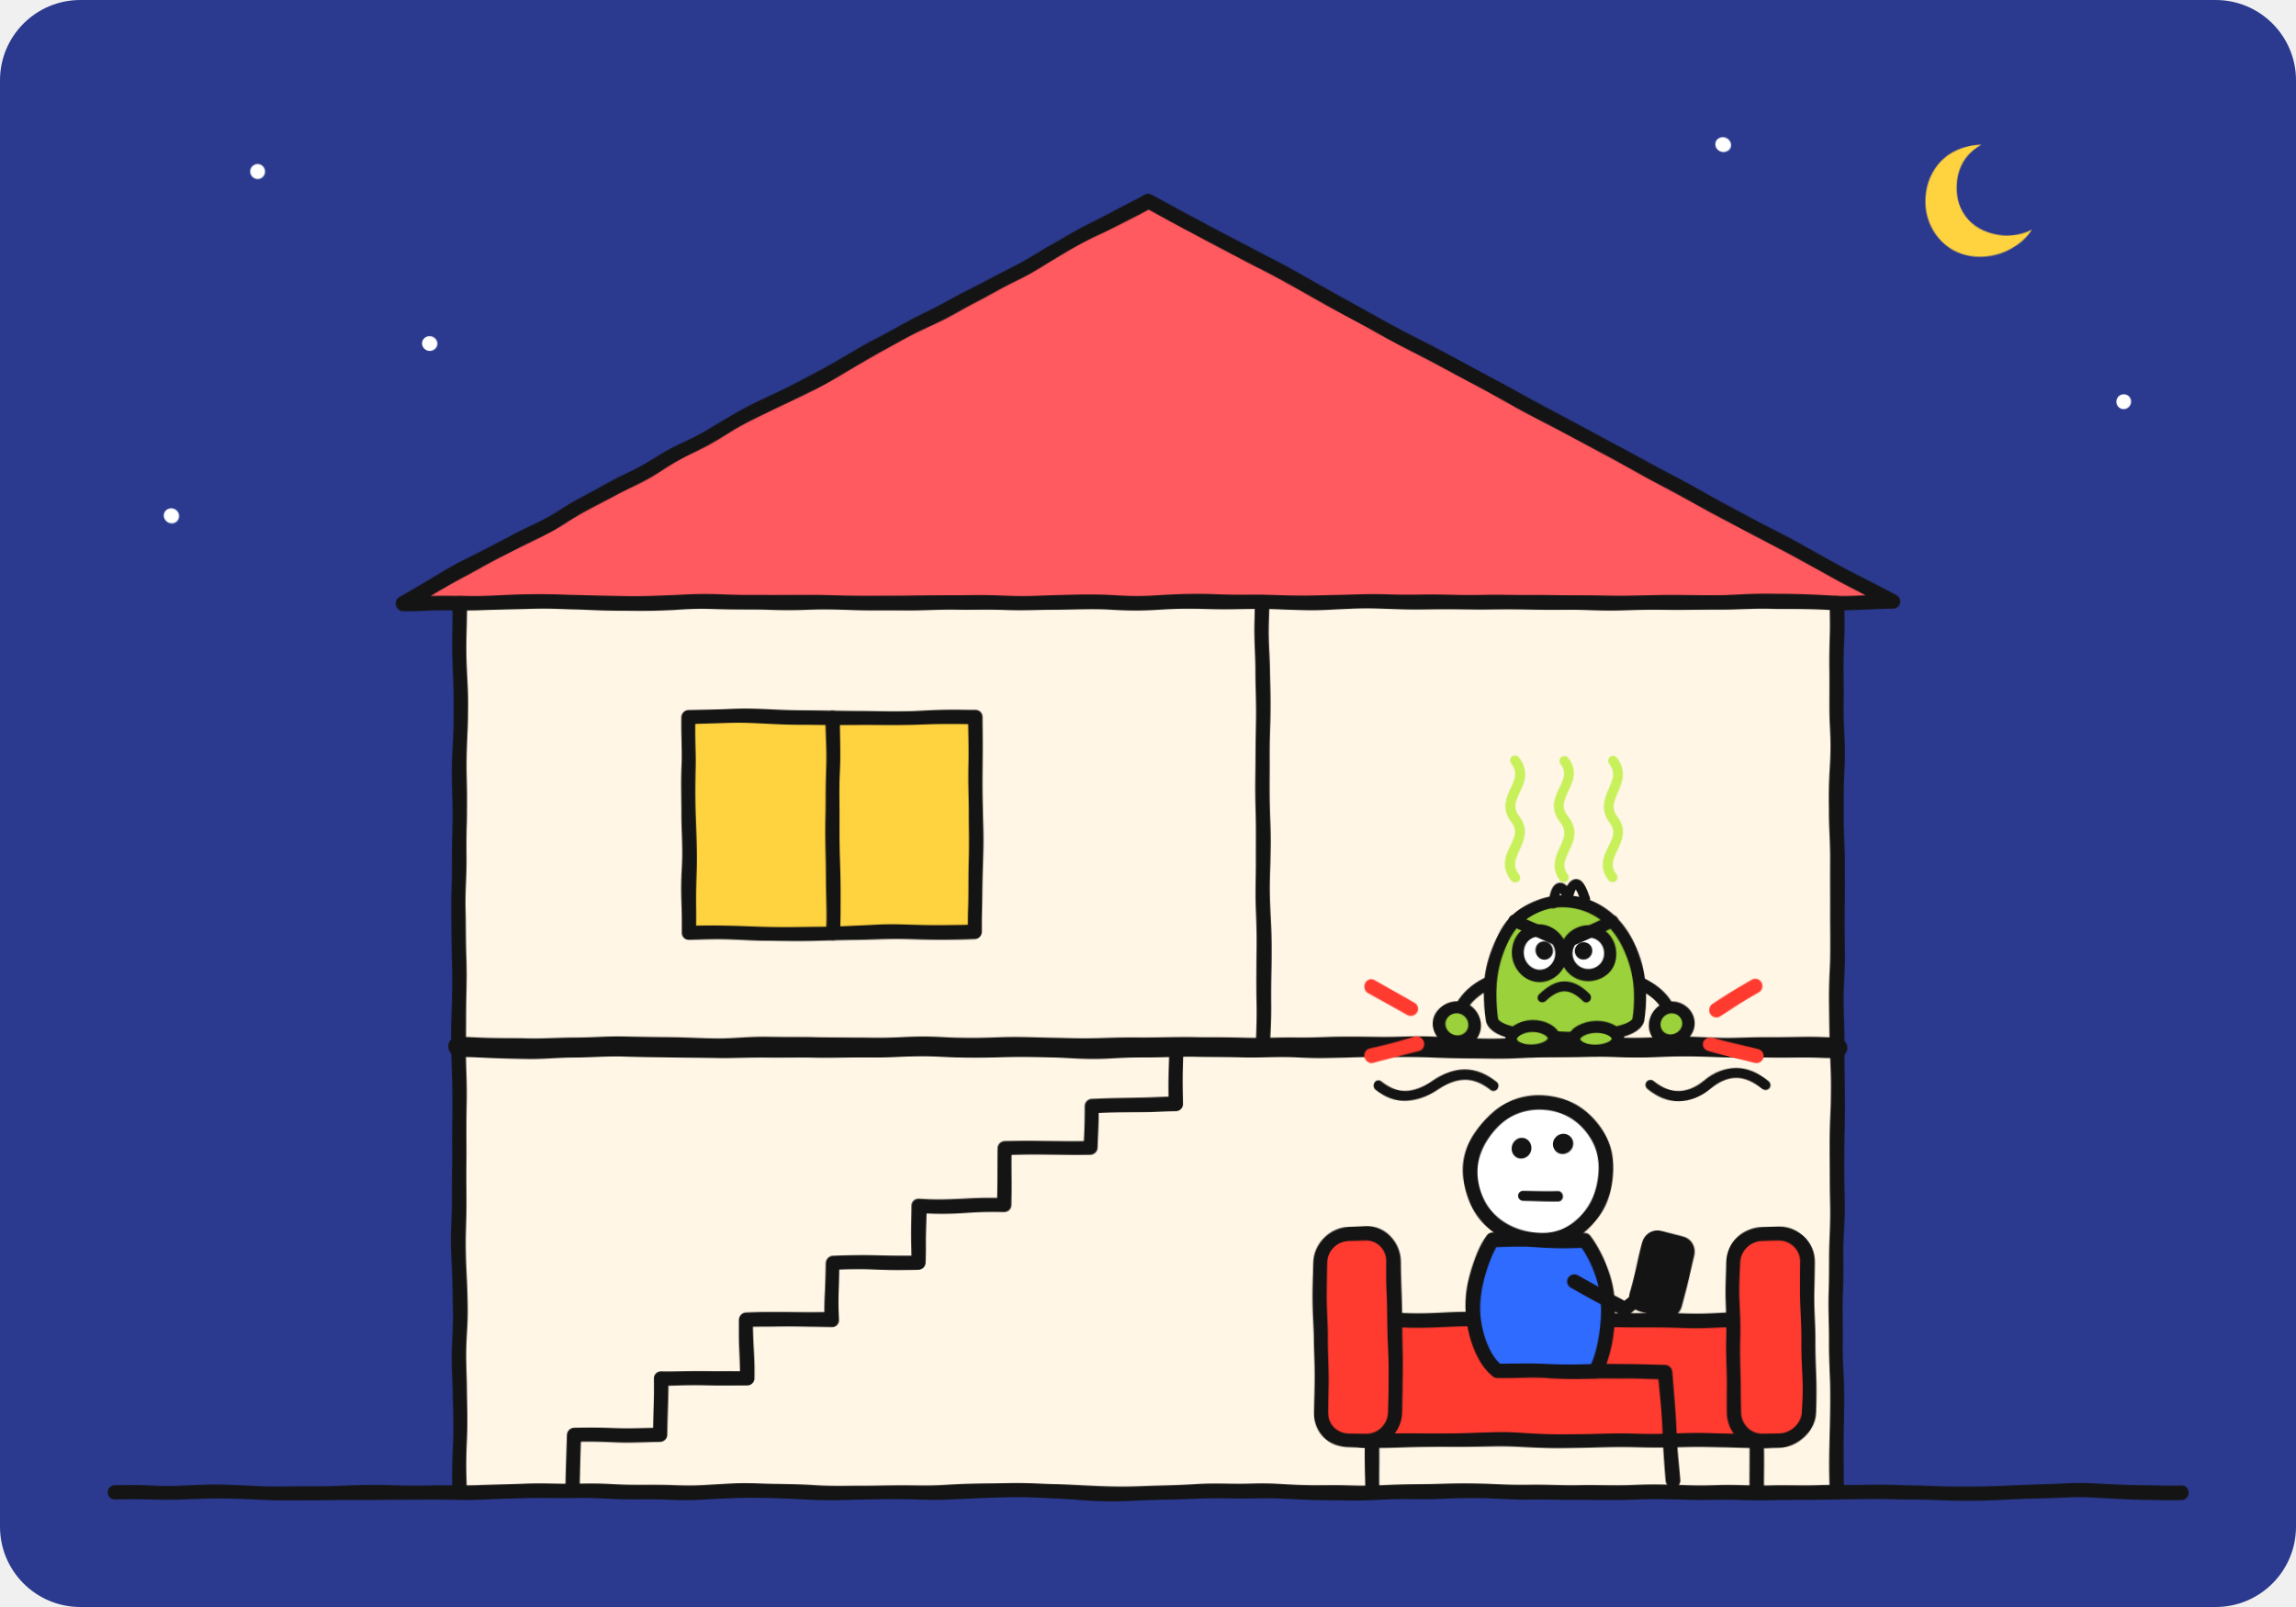
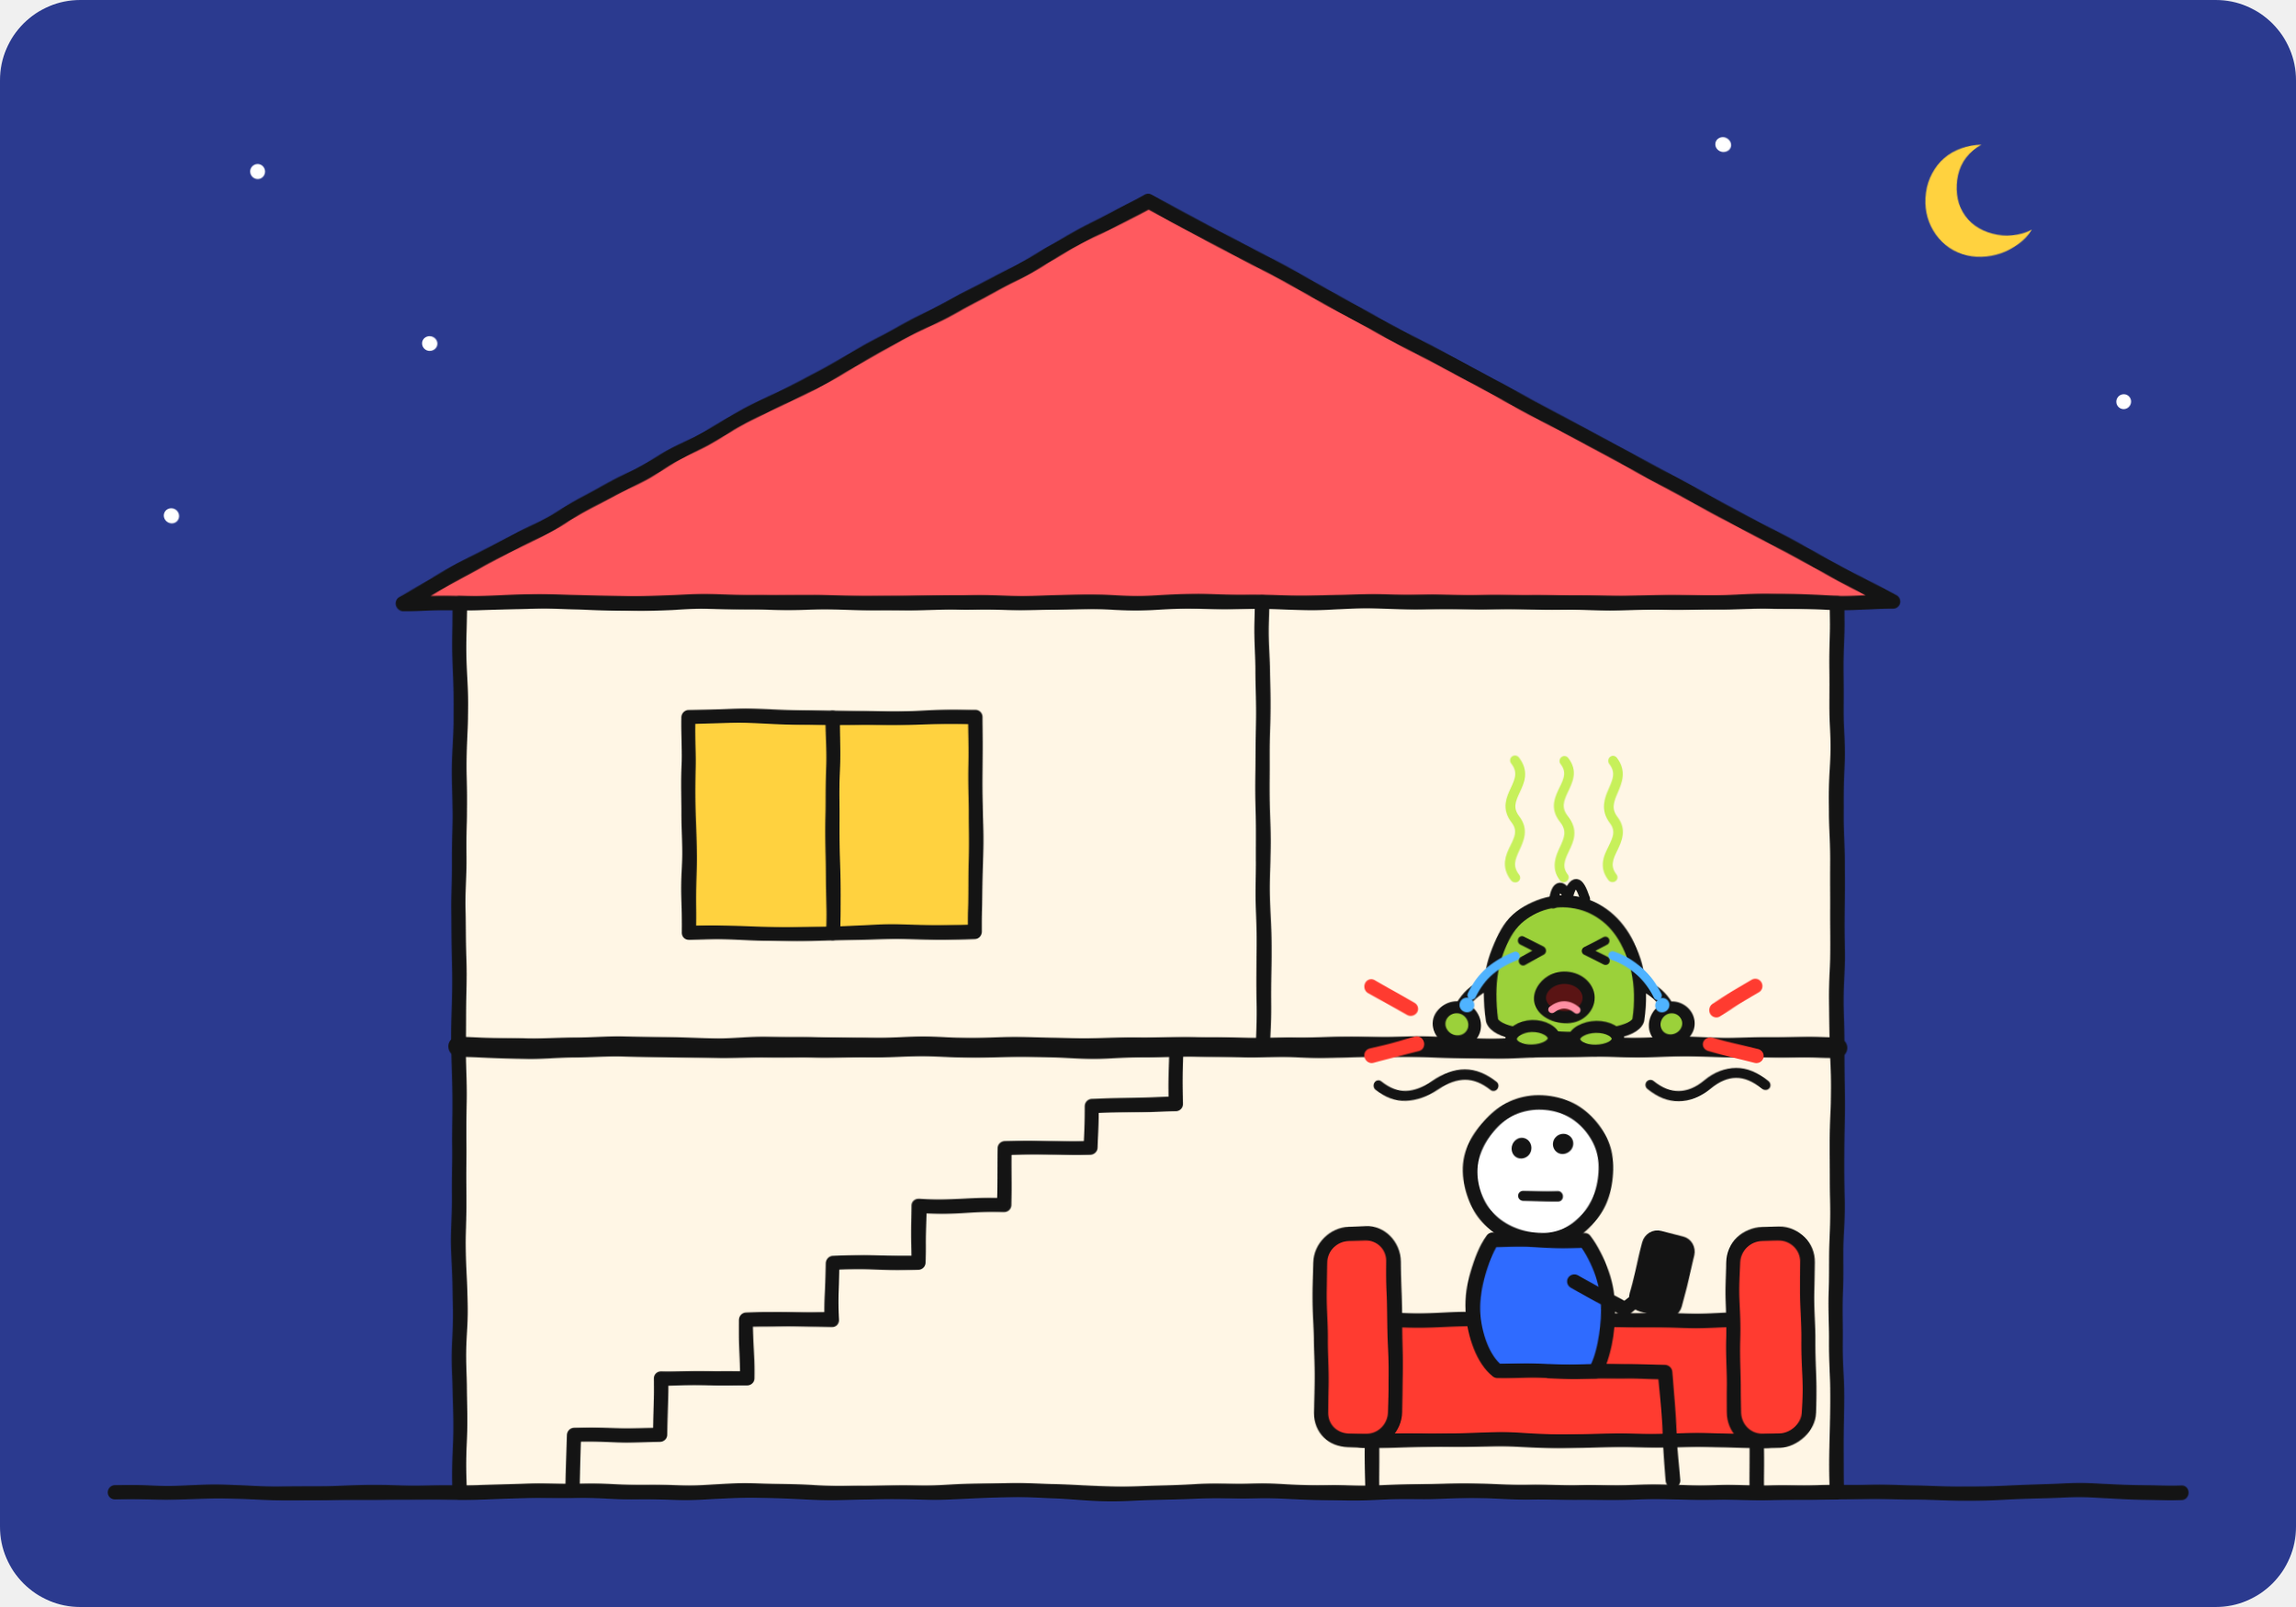
<svg xmlns="http://www.w3.org/2000/svg" viewBox="0 0 800 560" width="800" height="560">
  <defs>
    <filter id="r" x="-3%" y="-3%" width="106%" height="106%">
      <feTurbulence type="fractalNoise" baseFrequency="0.03" numOctaves="2" seed="4" />
      <feDisplacementMap in="SourceGraphic" scale="2" />
    </filter>
  </defs>
  <rect width="800" height="560" rx="28" fill="#2B3A8F" />
  <g filter="url(#r)" stroke="#141414" stroke-width="5" stroke-linecap="round" stroke-linejoin="round" fill="none">
    <path d="M690,50 a20,20 0 1,0 18.0,30.0 a15.0,15.0 0 1,1 -18.0,-30.0 Z" fill="#FFD23F" stroke="none" />
    <circle cx="90" cy="60" r="2.6" fill="#fff" stroke="none" />
    <circle cx="150" cy="120" r="2.6" fill="#fff" stroke="none" />
    <circle cx="600" cy="50" r="2.6" fill="#fff" stroke="none" />
    <circle cx="740" cy="140" r="2.6" fill="#fff" stroke="none" />
    <circle cx="60" cy="180" r="2.6" fill="#fff" stroke="none" />
    <line x1="40" y1="520" x2="760" y2="520" />
    <path d="M140,210 L400,70 L660,210 Z" fill="#FF5A5F" />
    <rect x="160" y="210" width="480" height="310" fill="#FFF6E5" />
    <line x1="160" y1="365" x2="640" y2="365" stroke-width="7" />
    <line x1="440" y1="210" x2="440" y2="365" />
    <path d="M200,520 L200,500 L230,500 L230,480 L260,480 L260,460 L290,460 L290,440 L320,440 L320,420 L350,420 L350,400 L380,400 L380,385 L410,385 L410,365" />
    <rect x="240" y="250" width="100" height="75" fill="#FFD23F" />
    <line x1="290" y1="250" x2="290" y2="325" />
    <g transform="translate(545,362) scale(0.85)">
      <path d="M-20,-66 c-7,-9 7,-15 0,-24 c-7,-9 7,-15 0,-24" stroke="#C7F05A" stroke-width="4" />
      <path d="M0,-66 c-7,-9 7,-15 0,-24 c-7,-9 7,-15 0,-24" stroke="#C7F05A" stroke-width="4" />
      <path d="M20,-66 c-7,-9 7,-15 0,-24 c-7,-9 7,-15 0,-24" stroke="#C7F05A" stroke-width="4" />
      <path d="M-24,-26 Q-42,-20 -44,-8" />
      <path d="M24,-26 Q42,-20 44,-8" />
      <circle cx="-44" cy="-6" r="7" fill="#9BD13A" />
      <circle cx="44" cy="-6" r="7" fill="#9BD13A" />
      <path d="M-30,-8 C-34,-38 -19,-56 0,-56 C19,-56 34,-38 30,-8 C27,2 -27,2 -30,-8 Z" fill="#9BD13A" />
      <path d="M-4,-55 q1,-12 6,-3 q3,-11 7,1" stroke-width="4" />
-       <circle cx="-10" cy="-35" r="9" fill="#fff" />
-       <circle cx="10" cy="-35" r="9" fill="#fff" />
-       <circle cx="-8" cy="-36" r="3.6" fill="#141414" stroke="none" />
-       <circle cx="8" cy="-36" r="3.6" fill="#141414" stroke="none" />
-       <path d="M-20,-48 L-4,-41" />
-       <path d="M20,-48 L4,-41" />
-       <path d="M-9,-17 q9,-9 18,0" stroke-width="4" />
+       <path d="M-17,-40 l8,4 l-8,4" stroke-width="3.5" />
+       <path d="M17,-40 l-8,4 l8,4" stroke-width="3.5" />
+       <ellipse cx="0" cy="-17" rx="10" ry="8" fill="#5a1414" />
+       <path d="M-5,-12 q5,-4 10,0" stroke="#FF8FA3" stroke-width="3" />
+       <path d="M-20,-34 q-12,4 -18,16" stroke="#4FB3FF" stroke-width="3.5" />
+       <path d="M20,-34 q12,4 18,16" stroke="#4FB3FF" stroke-width="3.5" />
+       <circle cx="-40" cy="-14" r="3" fill="#4FB3FF" stroke="none" />
+       <circle cx="40" cy="-14" r="3" fill="#4FB3FF" stroke="none" />
      <ellipse cx="-13" cy="0" rx="9" ry="5" fill="#9BD13A" />
      <ellipse cx="13" cy="0" rx="9" ry="5" fill="#9BD13A" />
    </g>
    <line x1="492" y1="352" x2="478" y2="344" stroke="#FF3B30" stroke-width="5" />
    <line x1="494" y1="364" x2="478" y2="368" stroke="#FF3B30" stroke-width="5" />
    <line x1="598" y1="352" x2="612" y2="344" stroke="#FF3B30" stroke-width="5" />
    <line x1="596" y1="364" x2="612" y2="368" stroke="#FF3B30" stroke-width="5" />
    <path d="M480,378 q10,8 20,0 q10,-8 20,0" stroke-width="3.5" />
    <path d="M575,378 q10,8 20,0 q10,-8 20,0" stroke-width="3.5" />
    <rect x="465" y="460" width="160" height="42" rx="10" fill="#FF3B30" />
    <rect x="460" y="430" width="26" height="72" rx="10" fill="#FF3B30" />
    <rect x="604" y="430" width="26" height="72" rx="10" fill="#FF3B30" />
    <line x1="478" y1="502" x2="478" y2="518" />
    <line x1="612" y1="502" x2="612" y2="518" />
    <path d="M520,432 C510,445 512,470 522,478 L556,478 C562,468 562,445 552,432 Z" fill="#2F6BFF" />
    <circle cx="536" cy="408" r="24" fill="#fff" />
    <circle cx="530" cy="400" r="3.6" fill="#141414" stroke="none" />
    <circle cx="545" cy="399" r="3.6" fill="#141414" stroke="none" />
    <line x1="531" y1="417" x2="543" y2="417" stroke-width="3.5" />
    <path d="M540,478 L580,478 L583,516" />
    <path d="M548,446 L566,456 L578,446" />
    <rect x="572" y="432" width="14" height="24" rx="3" fill="#141414" transform="rotate(15 579 444)" />
  </g>
</svg>
